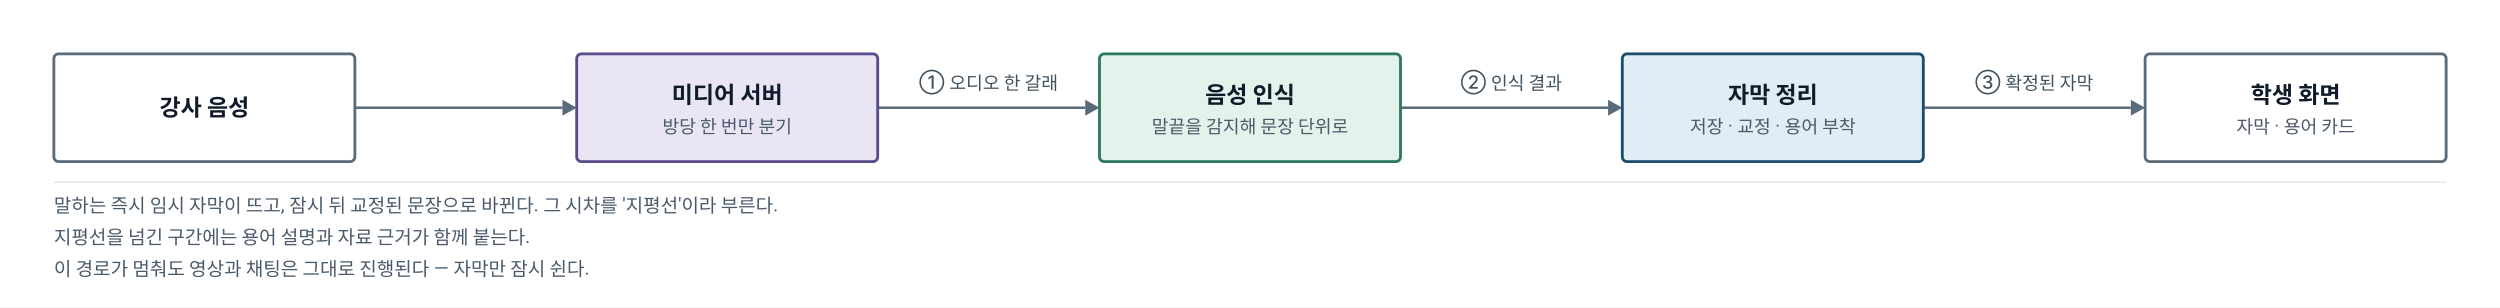
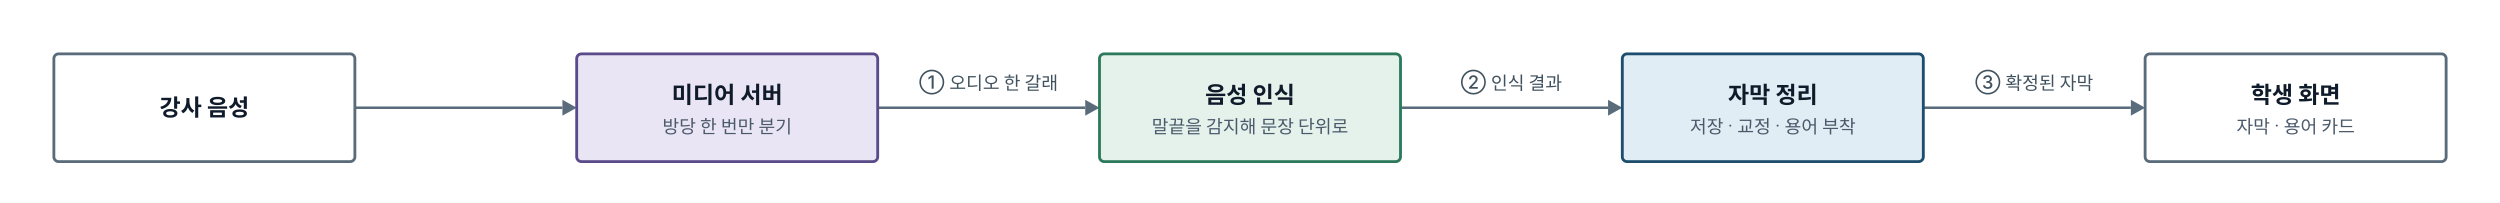
- <svg xmlns="http://www.w3.org/2000/svg" viewBox="0 0 1578 194" width="1578" height="194" role="img">
+ <svg xmlns="http://www.w3.org/2000/svg" viewBox="0 0 1578 128" width="1578" height="128" role="img">
  <style>text{font-family:system-ui,-apple-system,"Segoe UI",Roboto,"Malgun Gothic","Apple SD Gothic Neo","Noto Sans KR",sans-serif}</style>
  <rect width="100%" height="100%" fill="#FFFFFF" />
  <path d="M224.0,68.0 H355.0" fill="none" stroke="#5A6C7B" stroke-width="1.6" />
  <path d="M364.0,68.0 l-9,-5 l0,10 z" fill="#5A6C7B" />
  <path d="M554.0,68.0 H685.0" fill="none" stroke="#5A6C7B" stroke-width="1.6" />
  <path d="M694.0,68.0 l-9,-5 l0,10 z" fill="#5A6C7B" />
  <path d="M884.0,68.0 H1015.0" fill="none" stroke="#5A6C7B" stroke-width="1.6" />
  <path d="M1024.0,68.0 l-9,-5 l0,10 z" fill="#5A6C7B" />
  <path d="M1214.0,68.0 H1345.0" fill="none" stroke="#5A6C7B" stroke-width="1.6" />
  <path d="M1354.0,68.0 l-9,-5 l0,10 z" fill="#5A6C7B" />
  <rect x="567.8" y="45.4" width="112.5" height="17.8" fill="#FFFFFF" rx="2" />
  <text x="624.0" y="56.0" text-anchor="middle" font-size="11.5" fill="#41525F" font-weight="500">① 오디오 한 갈래</text>
  <rect x="912.4" y="45.4" width="83.2" height="17.8" fill="#FFFFFF" rx="2" />
  <text x="954.0" y="56.0" text-anchor="middle" font-size="11.5" fill="#41525F" font-weight="500">② 인식 결과</text>
  <rect x="1236.7" y="45.4" width="94.7" height="17.8" fill="#FFFFFF" rx="2" />
  <text x="1284.0" y="56.0" text-anchor="middle" font-size="11.5" fill="#41525F" font-weight="500">③ 확정된 자막</text>
  <rect x="34.0" y="34.0" width="190.0" height="68.0" rx="3" fill="#FFFFFF" stroke="#5A6C7B" stroke-width="1.8" />
  <text x="129.0" y="73.0" text-anchor="middle" font-size="14.5" font-weight="650" fill="#0F1B2A">강사 음성</text>
  <rect x="364.0" y="34.0" width="190.0" height="68.0" rx="3" fill="#EAE5F5" stroke="#5B4B8A" stroke-width="1.8" />
  <text x="459.0" y="65.0" text-anchor="middle" font-size="14.5" font-weight="650" fill="#0F1B2A">미디어 서버</text>
  <text x="459.0" y="84.0" text-anchor="middle" font-size="11.5" fill="#4A5A6B">방당 한 번만 분기</text>
  <rect x="694.0" y="34.0" width="190.0" height="68.0" rx="3" fill="#E4F2EB" stroke="#2C7A5B" stroke-width="1.8" />
  <text x="789.0" y="65.0" text-anchor="middle" font-size="14.5" font-weight="650" fill="#0F1B2A">음성 인식</text>
  <text x="789.0" y="84.0" text-anchor="middle" font-size="11.5" fill="#4A5A6B">말끝을 감지해 문장 단위로</text>
  <rect x="1024.0" y="34.0" width="190.0" height="68.0" rx="3" fill="#E1EDF4" stroke="#1D4E6F" stroke-width="1.8" />
  <text x="1119.0" y="65.0" text-anchor="middle" font-size="14.5" font-weight="650" fill="#0F1B2A">자막 정리</text>
  <text x="1119.0" y="84.0" text-anchor="middle" font-size="11.5" fill="#4A5A6B">저장 · 교정 · 용어 부착</text>
  <rect x="1354.0" y="34.0" width="190.0" height="68.0" rx="3" fill="#FFFFFF" stroke="#5A6C7B" stroke-width="1.8" />
  <text x="1449.0" y="65.0" text-anchor="middle" font-size="14.5" font-weight="650" fill="#0F1B2A">학생 화면</text>
  <text x="1449.0" y="84.0" text-anchor="middle" font-size="11.5" fill="#4A5A6B">자막 · 용어 카드</text>
-   <line x1="34" y1="115.0" x2="1544.0" y2="115.0" stroke="#E3E9ED" />
-   <text x="34" y="134.0" font-size="12" fill="#4A5A6B">말하는 즉시 임시 자막이 뜨고, 잠시 뒤 교정된 문장으로 바뀐다. 그 시차를 '지평선'이라 부른다.</text>
-   <text x="34" y="154.0" font-size="12" fill="#4A5A6B">지평선을 넘긴 구간에는 용어 설명과 자료 근거가 함께 붙는다.</text>
-   <text x="34" y="174.0" font-size="12" fill="#4A5A6B">이 경로가 멈춰도 영상과 채팅은 그대로 진행된다 — 자막만 잠시 쉰다.</text>
</svg>
